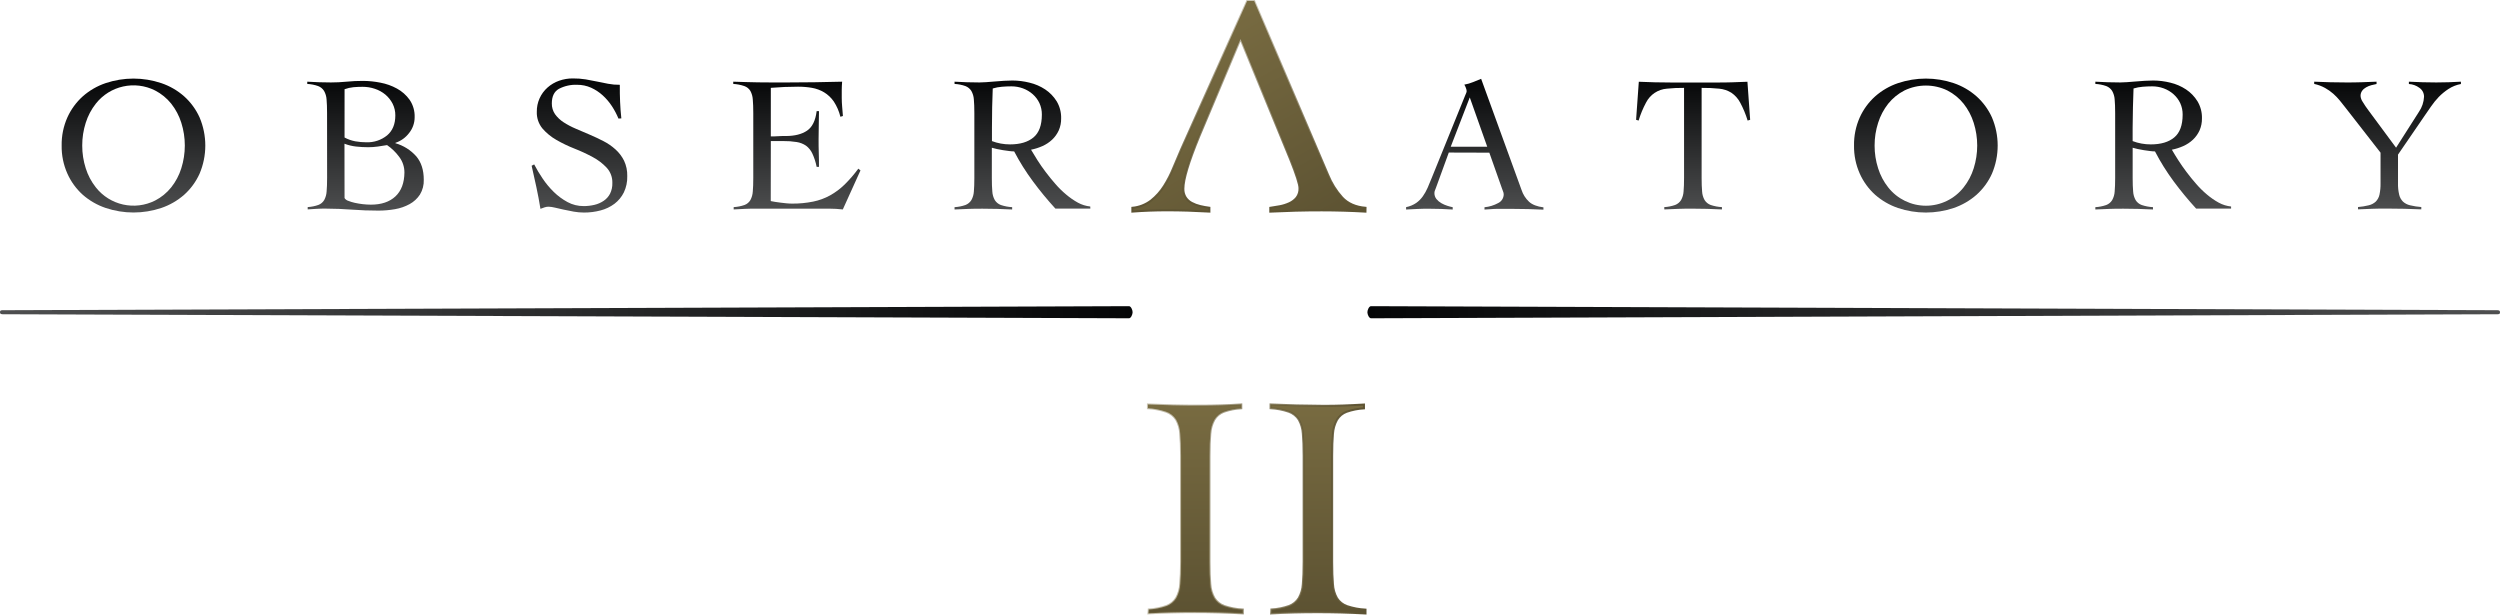
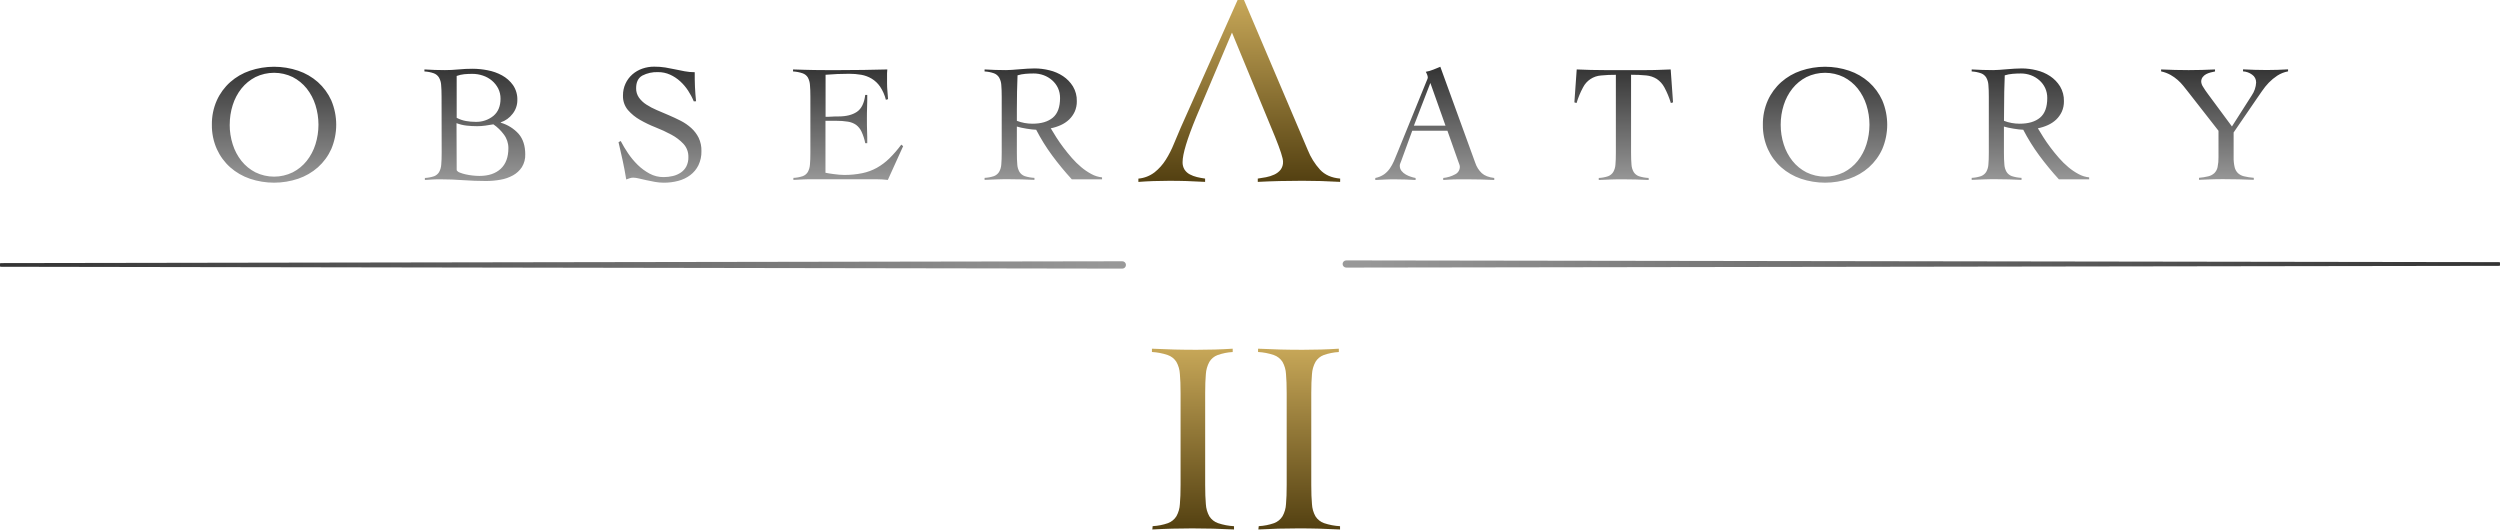
- <svg xmlns="http://www.w3.org/2000/svg" xmlns:xlink="http://www.w3.org/1999/xlink" viewBox="0 0 1238.29 304.34">
+ <svg xmlns="http://www.w3.org/2000/svg" xmlns:xlink="http://www.w3.org/1999/xlink" viewBox="244.5 414.5 1431 303.16">
+   <defs />
  <defs>
-     <style>.cls-1{fill:url(#linear-gradient);}.cls-2{fill:url(#linear-gradient-2);}.cls-3{fill:url(#linear-gradient-3);}.cls-4{fill:url(#linear-gradient-4);}.cls-5{fill:url(#linear-gradient-5);}.cls-6{fill:url(#linear-gradient-6);}.cls-7{fill:url(#linear-gradient-7);}.cls-8{fill:url(#linear-gradient-8);}.cls-9{fill:url(#linear-gradient-9);}.cls-10{fill:url(#linear-gradient-10);}.cls-11{fill:url(#linear-gradient-11);}.cls-12{fill:url(#linear-gradient-12);}.cls-13{fill:url(#linear-gradient-13);}.cls-14,.cls-17,.cls-18{fill:none;stroke-miterlimit:10;}.cls-14{stroke:url(#linear-gradient-14);}.cls-15{fill:url(#linear-gradient-15);}.cls-16{fill:url(#linear-gradient-16);}.cls-17{stroke:url(#linear-gradient-17);}.cls-18{stroke:url(#linear-gradient-18);}</style>
-     <linearGradient id="linear-gradient" x1="677.29" y1="100.01" x2="1238.29" y2="100.01" gradientTransform="matrix(1, 0, 0, -1, 0, 254.66)" gradientUnits="userSpaceOnUse">
-       <stop offset="0" stop-color="#050607" />
-       <stop offset="1" stop-color="#4e4f50" />
+     <linearGradient id="FINAL" x1="960" x2="960" y1="519.07" y2="452.71" gradientUnits="userSpaceOnUse">
+       <stop offset="0" stop-color="#999" />
+       <stop offset="1" stop-color="#333" />
    </linearGradient>
-     <linearGradient id="linear-gradient-2" x1="66.12" y1="215.74" x2="66.12" y2="149.38" xlink:href="#linear-gradient" />
-     <linearGradient id="linear-gradient-3" x1="181.06" y1="215.74" x2="181.06" y2="149.38" xlink:href="#linear-gradient" />
-     <linearGradient id="linear-gradient-4" x1="287.03" y1="215.79" x2="287.03" y2="149.38" xlink:href="#linear-gradient" />
-     <linearGradient id="linear-gradient-5" x1="394.7" y1="215.74" x2="394.7" y2="149.38" xlink:href="#linear-gradient" />
-     <linearGradient id="linear-gradient-6" x1="506.43" y1="215.74" x2="506.43" y2="149.38" xlink:href="#linear-gradient" />
-     <linearGradient id="linear-gradient-7" x1="730.48" y1="215.69" x2="730.48" y2="149.33" xlink:href="#linear-gradient" />
-     <linearGradient id="linear-gradient-8" x1="838.63" y1="215.74" x2="838.63" y2="149.38" xlink:href="#linear-gradient" />
-     <linearGradient id="linear-gradient-9" x1="953.91" y1="215.74" x2="953.91" y2="149.38" xlink:href="#linear-gradient" />
-     <linearGradient id="linear-gradient-10" x1="1071.48" y1="215.74" x2="1071.48" y2="149.38" xlink:href="#linear-gradient" />
-     <linearGradient id="linear-gradient-11" x1="1182.6" y1="215.74" x2="1182.6" y2="149.38" xlink:href="#linear-gradient" />
-     <linearGradient id="linear-gradient-12" y1="100.01" x2="561" y2="100.01" gradientTransform="matrix(1, 0, 0, -1, 0, 254.66)" gradientUnits="userSpaceOnUse">
-       <stop offset="0" stop-color="#4e4f50" />
-       <stop offset="1" stop-color="#050607" />
+     <linearGradient id="New_Gradient_Swatch_6" x1="953.85" x2="953.85" y1="414.28" y2="518.61" gradientUnits="userSpaceOnUse">
+       <stop offset="0" stop-color="#c7a758" />
+       <stop offset="1" stop-color="#534011" />
    </linearGradient>
-     <linearGradient id="linear-gradient-13" x1="575.14" y1="229.56" x2="634.96" y2="125.95" gradientTransform="matrix(1, 0, 0, -1, 0, 254.66)" gradientUnits="userSpaceOnUse">
-       <stop offset="0" stop-color="#786b41" />
-       <stop offset="1" stop-color="#5c5232" />
+     <linearGradient id="New_Gradient_Swatch_6-2" x1="957.81" x2="957.81" y1="614.09" y2="717.55" xlink:href="#New_Gradient_Swatch_6" />
+     <linearGradient id="New_Gradient_Swatch_5" x1="1013" x2="1676" y1="565.64" y2="565.64" xlink:href="#FINAL" />
+     <linearGradient id="linear-gradient" x1="244" x2="889" y1="566.15" y2="566.15" gradientUnits="userSpaceOnUse">
+       <stop offset="0" stop-color="#333" />
+       <stop offset="1" stop-color="#999" />
    </linearGradient>
-     <linearGradient id="linear-gradient-14" x1="618.62" y1="254.16" x2="618.62" y2="149.84" gradientTransform="matrix(1, 0, 0, -1, 0, 254.66)" gradientUnits="userSpaceOnUse">
-       <stop offset="0" stop-color="#786b41" stop-opacity="0.4" />
-       <stop offset="1" stop-color="#5c5232" />
-     </linearGradient>
-     <linearGradient id="linear-gradient-15" x1="592.17" y1="54.33" x2="592.17" y2="-49.15" xlink:href="#linear-gradient-13" />
-     <linearGradient id="linear-gradient-16" x1="652.81" y1="54.33" x2="652.81" y2="-49.15" xlink:href="#linear-gradient-13" />
-     <linearGradient id="linear-gradient-17" x1="568.71" y1="2.59" x2="676.42" y2="2.59" xlink:href="#linear-gradient-14" />
-     <linearGradient id="linear-gradient-18" x1="568.71" y1="2.59" x2="676.42" y2="2.59" xlink:href="#linear-gradient-14" />
+     <style>
+       .cls-1{fill:url(#FINAL)}.cls-3{fill:url(#New_Gradient_Swatch_6-2)}
+     </style>
  </defs>
  <g id="Layer_2" data-name="Layer 2">
-     <g id="Layer_1-2" data-name="Layer 1">
-       <g id="Layer_2-2" data-name="Layer 2">
-         <path class="cls-1" d="M1236.49,155.65l-557.39,2c-1,0-1.81-1.89-1.81-3h0c0-1.1.81-3,1.81-3l557.19,2c1,0,2-.1,2,1h0C1238.33,155.76,1237.48,155.65,1236.49,155.65Z" />
-         <path class="cls-2" d="M30.54,72.1a32.86,32.86,0,0,1,2.84-13.95A31.36,31.36,0,0,1,41,47.72a33.19,33.19,0,0,1,11.3-6.54,43.34,43.34,0,0,1,27.61,0,33.19,33.19,0,0,1,11.3,6.54,31.36,31.36,0,0,1,7.64,10.43,35.63,35.63,0,0,1,0,27.89,31.26,31.26,0,0,1-7.64,10.44A33.52,33.52,0,0,1,79.93,103a43.34,43.34,0,0,1-27.61,0A33.52,33.52,0,0,1,41,96.48,31.26,31.26,0,0,1,33.38,86,32.78,32.78,0,0,1,30.54,72.1Zm10.19,0a36.58,36.58,0,0,0,1.73,11.23,29.31,29.31,0,0,0,5,9.47,23.75,23.75,0,0,0,29.35,6.54,24.59,24.59,0,0,0,8-6.54,29.12,29.12,0,0,0,5-9.47,37.39,37.39,0,0,0,0-22.5,29.46,29.46,0,0,0-5-9.48,24.83,24.83,0,0,0-8-6.54,23.75,23.75,0,0,0-29.35,6.54,29.66,29.66,0,0,0-5,9.48A36.83,36.83,0,0,0,40.73,72.1Z" />
-         <path class="cls-3" d="M162,56c0-2.7-.08-4.92-.24-6.69a9.78,9.78,0,0,0-1.25-4.28,5.9,5.9,0,0,0-2.93-2.4,19.45,19.45,0,0,0-5.39-1.06V40.46c2,.13,3.94.22,5.87.28s3.88.1,5.86.1c2.57,0,5.13-.13,7.7-.38a81.61,81.61,0,0,1,8.27-.39,45,45,0,0,1,8.51.87,27.66,27.66,0,0,1,8.22,2.93,18.75,18.75,0,0,1,6.25,5.53,14.42,14.42,0,0,1,2.51,8.66,12.4,12.4,0,0,1-2.75,7.83,14,14,0,0,1-6.78,4.86v.19a21.8,21.8,0,0,1,10.34,6.5c2.47,2.91,3.71,6.78,3.71,11.58A13.24,13.24,0,0,1,208,96.38a14.31,14.31,0,0,1-5.1,4.71,23.08,23.08,0,0,1-7.21,2.51,47.78,47.78,0,0,1-8.27.72q-6.63,0-13-.48t-13.07-.51c-1.48,0-3,0-4.47.1s-3,.16-4.48.29v-1.15a19.57,19.57,0,0,0,5.29-1.06,5.66,5.66,0,0,0,2.89-2.41,10.17,10.17,0,0,0,1.2-4.28q.24-2.64.24-6.68Zm8.66,12.11A18.35,18.35,0,0,0,176,70a31.44,31.44,0,0,0,5.48.48,15.46,15.46,0,0,0,10.24-3.41q4.08-3.42,4.09-9.86a12.58,12.58,0,0,0-1.35-5.87,14.57,14.57,0,0,0-3.56-4.47A15.9,15.9,0,0,0,185.72,44a18.68,18.68,0,0,0-6.11-1c-1.54,0-3,.06-4.52.19a18.63,18.63,0,0,0-4.42,1Zm0,30a3.29,3.29,0,0,0,1.78,1.35,20.79,20.79,0,0,0,3.26,1,37.81,37.81,0,0,0,8,.91q7.78,0,12.16-4.09t4.46-11.85a12.76,12.76,0,0,0-2.6-7.75,24.89,24.89,0,0,0-6-5.81l-4.62.72a33.69,33.69,0,0,1-4.71.33,54.7,54.7,0,0,1-6-.33,23.5,23.5,0,0,1-5.77-1.4Z" />
-         <path class="cls-4" d="M306.33,58.73a36.36,36.36,0,0,0-3.22-6.11,27.65,27.65,0,0,0-4.57-5.38,22.2,22.2,0,0,0-5.77-3.8A16.69,16.69,0,0,0,285.84,42a17.92,17.92,0,0,0-9,2q-3.51,2-3.51,7.22a9.08,9.08,0,0,0,1.59,5.34,15.64,15.64,0,0,0,4.23,4,38.62,38.62,0,0,0,6,3.17L292,66.66c2.34,1,4.63,2.07,6.87,3.23a27.38,27.38,0,0,1,6,4.13,18.81,18.81,0,0,1,4.24,5.58,16.91,16.91,0,0,1,1.58,7.6A17.65,17.65,0,0,1,309,95.32a16,16,0,0,1-4.66,5.63,19.79,19.79,0,0,1-6.83,3.27,31.54,31.54,0,0,1-8.32,1.06,29.89,29.89,0,0,1-5-.45c-1.73-.3-3.4-.63-5-1l-4.38-1a15,15,0,0,0-3.12-.45,6.18,6.18,0,0,0-2,.34c-.65.22-1.32.47-2,.72q-.87-5.46-2-10.68T263.33,82.1l1.25-.67a70.75,70.75,0,0,0,4.19,7,41.9,41.9,0,0,0,5.53,6.65,30.47,30.47,0,0,0,6.78,5,16.54,16.54,0,0,0,8,2,22.66,22.66,0,0,0,5.38-.62,13.73,13.73,0,0,0,4.57-2,9.58,9.58,0,0,0,3.13-3.5,11.18,11.18,0,0,0,1.15-5.33,10.71,10.71,0,0,0-2.79-7.54,26.6,26.6,0,0,0-6.92-5.28,80.69,80.69,0,0,0-9-4.18,67,67,0,0,1-9-4.32,26.43,26.43,0,0,1-6.92-5.67,12.29,12.29,0,0,1-2.79-8.26,15.76,15.76,0,0,1,5.34-12.05A17.22,17.22,0,0,1,276.9,40a20.16,20.16,0,0,1,6.88-1.15,38,38,0,0,1,6.39.48c1.89.32,3.74.67,5.53,1.06s3.69.75,5.49,1.1A29.36,29.36,0,0,0,307,42c0,2.89,0,5.69.14,8.42s.3,5.46.62,8.22Z" />
-         <path class="cls-5" d="M381.77,99.6c.58.13,1.28.26,2.11.39s1.74.26,2.7.38,2,.24,3,.34,2,.14,2.89.14a50.46,50.46,0,0,0,10.33-1,29.18,29.18,0,0,0,8.37-3.08,34,34,0,0,0,7.16-5.34,66.43,66.43,0,0,0,6.82-7.89l1.06.87-8.75,19.33c-1.09-.13-2.21-.23-3.37-.29s-2.27-.1-3.36-.1H374.56c-1.86,0-3.72,0-5.58.1s-3.72.16-5.58.29v-1.15a19.82,19.82,0,0,0,5.39-1.06,5.63,5.63,0,0,0,2.88-2.41,10.17,10.17,0,0,0,1.2-4.28q.24-2.64.24-6.68V56c0-2.7-.08-4.92-.24-6.69a10.17,10.17,0,0,0-1.2-4.28,5.61,5.61,0,0,0-3-2.4,20.46,20.46,0,0,0-5.48-1.06V40.46l6.2.19c2,.06,4,.11,6.06.14s4.29.05,6.64.05H390q6.74,0,13.46-.1t13.66-.28c-.06.7-.11,1.41-.14,2.11s-.05,1.38-.05,2v3.85c0,1.41.06,2.84.19,4.28s.26,3,.39,4.76l-1.25.38A24.29,24.29,0,0,0,413,50.29a15.74,15.74,0,0,0-4.81-4.56,17.67,17.67,0,0,0-6-2.22,40.25,40.25,0,0,0-6.93-.57q-6.72,0-13.46.57V67.56c1.28,0,2.52,0,3.7-.1s2.42-.09,3.7-.09q6.64,0,10.54-2.65t4.76-9.66h1.15q0,3.45-.1,6.92c-.06,2.31-.09,4.58-.09,6.83s0,4.61.09,6.92.1,4.62.1,6.93h-1.15a28.8,28.8,0,0,0-2.12-6.59,10.17,10.17,0,0,0-3.13-3.9,11.26,11.26,0,0,0-4.66-1.82,38.9,38.9,0,0,0-6.64-.48h-6.15Z" />
-         <path class="cls-6" d="M540.07,103.33H522.76a165.71,165.71,0,0,1-11.2-13.6A111.39,111.39,0,0,1,502.33,75a20.05,20.05,0,0,1-2.45-.19l-3.08-.43c-1.08-.16-2.08-.35-3.07-.58s-1.82-.43-2.46-.62v15c0,2.67.08,4.89.24,6.68a9.78,9.78,0,0,0,1.25,4.28,6,6,0,0,0,3,2.41,21.19,21.19,0,0,0,5.58,1.06v1.15c-2.44-.13-4.87-.23-7.31-.29s-4.87-.1-7.31-.1-4.71,0-7,.1-4.61.16-6.92.29v-1.15a19.83,19.83,0,0,0,5.38-1.06,6,6,0,0,0,2.94-2.41,9.78,9.78,0,0,0,1.25-4.28q.24-2.64.24-6.68V56c0-2.7-.08-4.92-.24-6.69a9.78,9.78,0,0,0-1.25-4.28,6,6,0,0,0-2.94-2.4,19.38,19.38,0,0,0-5.38-1.06V40.46q3.07.2,6.15.28t6.16.1c.89,0,2-.05,3.36-.14s2.78-.21,4.28-.34,3-.24,4.57-.34,2.92-.14,4.14-.14a35.52,35.52,0,0,1,8.46,1.06,24.2,24.2,0,0,1,7.79,3.36,19.28,19.28,0,0,1,5.68,5.87,15.72,15.72,0,0,1,2.21,8.46,14.09,14.09,0,0,1-1.2,6,14.78,14.78,0,0,1-3.23,4.52,17.06,17.06,0,0,1-4.76,3.17,26.12,26.12,0,0,1-5.72,1.83q1.35,2.31,3.17,5.19c1.21,1.92,2.58,3.88,4.09,5.87s3.11,4,4.81,5.91a45.64,45.64,0,0,0,5.39,5.29,35.19,35.19,0,0,0,5.81,4,16.21,16.21,0,0,0,6.06,1.87ZM491.33,69.89a25.1,25.1,0,0,0,8.95,1.63q7.5,0,11.63-3.46t4.14-11.25a13.31,13.31,0,0,0-1.2-5.73,13.58,13.58,0,0,0-3.32-4.42,15.18,15.18,0,0,0-4.86-2.89,16.41,16.41,0,0,0-5.72-1c-1.6,0-3.17.07-4.71.2a21.1,21.1,0,0,0-4.52.86q-.2,4.62-.29,9.33t-.1,10.17Z" />
-         <path class="cls-7" d="M717.61,75.56,711.26,93c-.19.51-.37,1-.52,1.34a3.14,3.14,0,0,0-.25,1.25,4.64,4.64,0,0,0,1,3,8.72,8.72,0,0,0,2.46,2.06,15,15,0,0,0,3,1.3,21.14,21.14,0,0,0,2.6.68v1.15c-1.93-.13-3.85-.23-5.78-.29s-3.88-.1-5.86-.1-3.8,0-5.63.1-3.77.16-5.82.29V102.6a13.75,13.75,0,0,0,5-2.07,13.56,13.56,0,0,0,3.31-3.32A23.68,23.68,0,0,0,707.13,93c.67-1.54,1.33-3.14,2-4.81l16.56-40.84c.19-.44.37-.86.53-1.25a2.73,2.73,0,0,0,.24-1,4.79,4.79,0,0,0-.34-1.45,9.09,9.09,0,0,0-.81-1.73,21,21,0,0,0,4.32-1.25c1.22-.51,2.57-1.06,4-1.63l20,55a14,14,0,0,0,3.75,5.91c1.6,1.45,4,2.36,7.11,2.75v1.15c-2.56-.13-5.08-.23-7.54-.29s-5.05-.1-7.75-.1h-4.52c-1.28,0-2.43,0-3.46,0s-2,.08-2.93.15l-3,.19v-1.15a17.6,17.6,0,0,0,6.78-2.07,4.8,4.8,0,0,0,2.74-4.28,3.72,3.72,0,0,0-.34-1.54,12.43,12.43,0,0,1-.53-1.44l-6.25-17.7ZM728,48.25l-9.43,24.43h18.08Z" />
-         <path class="cls-8" d="M824.33,102.59a19.83,19.83,0,0,0,5.38-1.06,6,6,0,0,0,2.94-2.41,9.78,9.78,0,0,0,1.25-4.28q.24-2.64.24-6.68V43.53a75.63,75.63,0,0,0-8.51.39,12.64,12.64,0,0,0-10.3,6.86,48.13,48.13,0,0,0-3.7,8.94l-1.25-.38,1.35-18.85c2.67.13,5.33.22,8,.28s5.33.09,8,.1h22.6c2.57,0,5.11,0,7.6-.1s5-.16,7.6-.28l1.35,18.85-1.25.38a48.17,48.17,0,0,0-3.71-8.94,13.6,13.6,0,0,0-4.37-4.86,13.92,13.92,0,0,0-6-2,79.1,79.1,0,0,0-8.71-.39V88.16c0,2.67.08,4.89.24,6.68a9.78,9.78,0,0,0,1.25,4.28,6,6,0,0,0,3,2.41,21.19,21.19,0,0,0,5.58,1.06v1.15c-2.44-.13-4.87-.23-7.31-.29s-4.87-.1-7.31-.1-4.71,0-7,.1-4.61.16-6.92.29Z" />
-         <path class="cls-9" d="M918.33,72.1a33,33,0,0,1,2.84-13.95,31.36,31.36,0,0,1,7.64-10.43,33.19,33.19,0,0,1,11.3-6.54,43.34,43.34,0,0,1,27.61,0A33.19,33.19,0,0,1,979,47.72a31.36,31.36,0,0,1,7.64,10.43,35.63,35.63,0,0,1,0,27.89A31.26,31.26,0,0,1,979,96.48a33.52,33.52,0,0,1-11.3,6.54,43.34,43.34,0,0,1-27.61,0,33.52,33.52,0,0,1-11.3-6.54A31.26,31.26,0,0,1,921.17,86,32.93,32.93,0,0,1,918.33,72.1Zm10.19,0a36.41,36.41,0,0,0,1.74,11.25,29.12,29.12,0,0,0,5,9.47,23.75,23.75,0,0,0,37.35,0,29.12,29.12,0,0,0,5-9.47,37.39,37.39,0,0,0,0-22.5,29.46,29.46,0,0,0-5-9.48,24.83,24.83,0,0,0-8-6.54,24.46,24.46,0,0,0-21.35,0,24.83,24.83,0,0,0-8,6.54,29.46,29.46,0,0,0-5,9.48A36.41,36.41,0,0,0,928.52,72.1Z" />
-         <path class="cls-10" d="M1105.1,103.33h-17.31a167.9,167.9,0,0,1-11.21-13.6A109.61,109.61,0,0,1,1067.4,75a18.25,18.25,0,0,1-2.45-.19l-3.08-.43c-1.08-.16-2.08-.35-3.08-.58s-1.81-.43-2.45-.62v15c0,2.67.08,4.89.24,6.68a9.78,9.78,0,0,0,1.25,4.28,5.85,5.85,0,0,0,3,2.41,21.26,21.26,0,0,0,5.58,1.06v1.15c-2.44-.13-4.87-.23-7.31-.29s-4.87-.1-7.31-.1-4.71,0-7,.1-4.62.16-6.93.29v-1.15a19.82,19.82,0,0,0,5.39-1.06,5.89,5.89,0,0,0,2.93-2.41,9.78,9.78,0,0,0,1.25-4.28q.24-2.64.24-6.68V56c0-2.7-.08-4.92-.24-6.69a9.78,9.78,0,0,0-1.25-4.28,5.9,5.9,0,0,0-2.93-2.4,19.45,19.45,0,0,0-5.39-1.06V40.46q3.09.2,6.16.28t6.16.1c.89,0,2-.05,3.36-.14s2.77-.21,4.28-.34,3-.24,4.57-.34,2.92-.14,4.14-.14a35.52,35.52,0,0,1,8.46,1.06,24.2,24.2,0,0,1,7.79,3.36,19,19,0,0,1,5.67,5.87,15.63,15.63,0,0,1,2.21,8.46,14.24,14.24,0,0,1-1.2,6,14.75,14.75,0,0,1-3.22,4.52,17.06,17.06,0,0,1-4.76,3.17,26.12,26.12,0,0,1-5.72,1.83c.89,1.54,1.94,3.27,3.17,5.19s2.59,3.88,4.09,5.87,3.12,4,4.81,5.91a46.33,46.33,0,0,0,5.38,5.29,34.86,34.86,0,0,0,5.82,4,16.21,16.21,0,0,0,6.06,1.87Zm-48.77-33.44a25.19,25.19,0,0,0,9,1.63q7.5,0,11.63-3.46t4.14-11.25a13.31,13.31,0,0,0-1.2-5.73,13.87,13.87,0,0,0-3.32-4.42,15.18,15.18,0,0,0-4.86-2.89,16.41,16.41,0,0,0-5.72-1c-1.61,0-3.18.07-4.71.2a21.1,21.1,0,0,0-4.52.86q-.19,4.62-.29,9.33t-.15,10.17Z" />
-         <path class="cls-11" d="M1146.26,40.46c2.7.13,5.32.22,7.89.28s5.19.1,7.89.1c2.5,0,5,0,7.55-.1s5-.15,7.55-.28v1.15a24.74,24.74,0,0,0-2.55.58,11.1,11.1,0,0,0-2.6,1.06,6,6,0,0,0-2,1.73,4.29,4.29,0,0,0-.77,2.59,6,6,0,0,0,1,2.79,49.05,49.05,0,0,0,2.93,4.33l13.66,18.47,11.35-17.8a14.34,14.34,0,0,0,2.5-7.4,5.25,5.25,0,0,0-2.31-4.47,9.64,9.64,0,0,0-5.19-1.88V40.46q3.36.2,6.78.28t6.78.1q3.08,0,6.11-.1c2-.06,4-.15,6.1-.28v1.15a16.94,16.94,0,0,0-6.15,2.45,28.66,28.66,0,0,0-4.86,4,37.44,37.44,0,0,0-3.85,4.76c-1.12,1.67-2.16,3.17-3.12,4.52l-13.18,19.24V90.72a22.46,22.46,0,0,0,.58,5.72,7.13,7.13,0,0,0,1.87,3.41,7.71,7.71,0,0,0,3.51,1.83,35,35,0,0,0,5.58.87v1.15c-2.88-.13-5.74-.23-8.56-.29s-5.67-.1-8.56-.1c-2.37,0-4.74,0-7.11.1s-4.75.16-7.12.29v-1.15a34.36,34.36,0,0,0,5.34-.87,7.69,7.69,0,0,0,3.46-1.83,7,7,0,0,0,1.83-3.41,25,25,0,0,0,.53-5.72V75.62l-17.37-22.29q-1.35-1.72-2.79-3.51a29.21,29.21,0,0,0-3.22-3.36,23.26,23.26,0,0,0-4.09-2.89,19.56,19.56,0,0,0-5.39-2Z" />
-         <path class="cls-12" d="M1.8,153.65l557.4-2c1,0,1.8,1.9,1.8,3h0c0,1.11-.81,3-1.8,3L2,155.65c-1,0-2,.11-2-1H0C0,153.55.81,153.65,1.8,153.65Z" />
-         <path class="cls-13" d="M676.33,104.82c-3.66-.21-7.28-.37-10.84-.47s-7.17-.16-10.84-.16q-6.6,0-12.88.16t-12.57.47v-1.89q2.2-.32,4.71-.78a20.11,20.11,0,0,0,4.72-1.5,10,10,0,0,0,3.61-2.75,7.23,7.23,0,0,0,1.41-4.71q0-2.82-4.55-14.14L614.44,19.33,594,67.56q-7.86,19-7.86,25.93a7.8,7.8,0,0,0,1.1,4.24,8,8,0,0,0,3,2.75,17.13,17.13,0,0,0,4.16,1.57c1.52.36,3.06.65,4.63.86v1.89q-5.34-.31-10.6-.47T578,104.17q-4.39,0-8.64.16c-2.83.11-5.66.26-8.48.47v-1.87a17.92,17.92,0,0,0,9.27-3.61,28.67,28.67,0,0,0,6.44-7.23A57.34,57.34,0,0,0,581.22,83q2-4.87,3.85-9.11L617.75.5h3.46l36.6,86.09a38.11,38.11,0,0,0,7,11.24q4.17,4.47,11.55,5.1Z" />
-         <path class="cls-14" d="M676.33,104.82c-3.66-.21-7.28-.37-10.84-.47s-7.17-.16-10.84-.16q-6.6,0-12.88.16t-12.57.47v-1.89q2.2-.32,4.71-.78a20.11,20.11,0,0,0,4.72-1.5,10,10,0,0,0,3.61-2.75,7.23,7.23,0,0,0,1.41-4.71q0-2.82-4.55-14.14L614.44,19.33,594,67.56q-7.86,19-7.86,25.93a7.8,7.8,0,0,0,1.1,4.24,8,8,0,0,0,3,2.75,17.13,17.13,0,0,0,4.16,1.57c1.52.36,3.06.65,4.63.86v1.89q-5.34-.31-10.6-.47T578,104.17q-4.39,0-8.64.16c-2.83.11-5.66.26-8.48.47v-1.87a17.92,17.92,0,0,0,9.27-3.61,28.67,28.67,0,0,0,6.44-7.23A57.34,57.34,0,0,0,581.22,83q2-4.87,3.85-9.11L617.75.5h3.46l36.6,86.09a38.11,38.11,0,0,0,7,11.24q4.17,4.47,11.55,5.1Z" />
-         <path class="cls-15" d="M569,301.88a31.88,31.88,0,0,0,8.8-1.73,9.71,9.71,0,0,0,4.8-3.93,15.93,15.93,0,0,0,2-7c.26-2.88.4-6.52.4-10.93V225.78c0-4.41-.14-8.05-.4-10.93a15.93,15.93,0,0,0-2-7,9.63,9.63,0,0,0-5-3.93,34.14,34.14,0,0,0-9-1.73v-1.86q6.62.31,12.82.47t12.81.15q5.19,0,10.38-.15c3.46-.11,6.86-.26,10.22-.47v1.88a31.57,31.57,0,0,0-8.65,1.73,9.27,9.27,0,0,0-4.71,3.93,16.86,16.86,0,0,0-2,7q-.39,4.32-.39,10.93v52.53c0,4.41.13,8.06.39,10.93a15.82,15.82,0,0,0,2.05,7,9.63,9.63,0,0,0,4.95,3.93,34.21,34.21,0,0,0,9.12,1.73v1.89c-4-.22-8-.37-11.95-.48s-8-.15-12-.15-7.71.05-11.48.15-7.55.26-11.32.48Z" />
-         <path class="cls-16" d="M629.72,301.88a32,32,0,0,0,8.81-1.73,9.68,9.68,0,0,0,4.79-3.93,16.07,16.07,0,0,0,2-7c.25-2.88.39-6.52.39-10.93V225.78c0-4.41-.14-8.05-.39-10.93a16.24,16.24,0,0,0-2-7,9.64,9.64,0,0,0-5-3.93,34.14,34.14,0,0,0-9-1.73v-1.86q6.6.31,12.81.47T655,201c3.45,0,6.9,0,10.37-.15s6.87-.26,10.22-.47v1.88a31.57,31.57,0,0,0-8.65,1.73,9.27,9.27,0,0,0-4.71,3.93,16.86,16.86,0,0,0-2,7q-.39,4.32-.39,10.93v52.53c0,4.41.13,8.06.39,10.93a15.93,15.93,0,0,0,2,7,9.64,9.64,0,0,0,5,3.93,34.21,34.21,0,0,0,9.12,1.73v1.89c-4-.22-8-.37-12-.48s-8-.15-11.95-.15-7.71.05-11.48.15-7.55.26-11.32.48Z" />
-         <path class="cls-17" d="M569,301.88a31.88,31.88,0,0,0,8.8-1.73,9.71,9.71,0,0,0,4.8-3.93,15.93,15.93,0,0,0,2-7c.26-2.88.4-6.52.4-10.93V225.78c0-4.41-.14-8.05-.4-10.93a15.93,15.93,0,0,0-2-7,9.63,9.63,0,0,0-5-3.93,34.14,34.14,0,0,0-9-1.73v-1.86q6.62.31,12.82.47t12.81.15q5.19,0,10.38-.15c3.46-.11,6.86-.26,10.22-.47v1.88a31.57,31.57,0,0,0-8.65,1.73,9.27,9.27,0,0,0-4.71,3.93,16.86,16.86,0,0,0-2,7q-.39,4.32-.39,10.93v52.53c0,4.41.13,8.06.39,10.93a15.82,15.82,0,0,0,2.05,7,9.63,9.63,0,0,0,4.95,3.93,34.21,34.21,0,0,0,9.12,1.73v1.89c-4-.22-8-.37-11.95-.48s-8-.15-12-.15-7.71.05-11.48.15-7.55.26-11.32.48Z" />
-         <path class="cls-18" d="M629.72,301.88a32,32,0,0,0,8.81-1.73,9.68,9.68,0,0,0,4.79-3.93,16.07,16.07,0,0,0,2-7c.25-2.88.39-6.52.39-10.93V225.78c0-4.41-.14-8.05-.39-10.93a16.24,16.24,0,0,0-2-7,9.64,9.64,0,0,0-5-3.93,34.14,34.14,0,0,0-9-1.73v-1.86q6.6.31,12.81.47T655,201c3.45,0,6.9,0,10.37-.15s6.87-.26,10.22-.47v1.88a31.57,31.57,0,0,0-8.65,1.73,9.27,9.27,0,0,0-4.71,3.93,16.86,16.86,0,0,0-2,7q-.39,4.32-.39,10.93v52.53c0,4.41.13,8.06.39,10.93a15.93,15.93,0,0,0,2,7,9.64,9.64,0,0,0,5,3.93,34.21,34.21,0,0,0,9.12,1.73v1.89c-4-.22-8-.37-12-.48s-8-.15-11.95-.15-7.71.05-11.48.15-7.55.26-11.32.48Z" />
-       </g>
-     </g>
+     <path d="M365.78 485.89a33 33 0 012.84-13.95 31.25 31.25 0 017.65-10.43 32.91 32.91 0 0111.3-6.54 43.26 43.26 0 0127.6 0 33 33 0 0111.3 6.54 31.39 31.39 0 017.65 10.43 35.77 35.77 0 010 27.89 31.33 31.33 0 01-7.65 10.44 33.33 33.33 0 01-11.3 6.54 43.26 43.26 0 01-27.6 0 33.24 33.24 0 01-11.3-6.54 31.19 31.19 0 01-7.65-10.44 32.94 32.94 0 01-2.84-13.94zm10.2 0a36.35 36.35 0 001.73 11.25 29.26 29.26 0 005 9.47 24.59 24.59 0 008 6.54 24.39 24.39 0 0021.35 0 24.63 24.63 0 008-6.54 29.45 29.45 0 005-9.47 37.48 37.48 0 000-22.51 29.56 29.56 0 00-5-9.47 24.88 24.88 0 00-8-6.54 24.48 24.48 0 00-21.35 0 24.85 24.85 0 00-8 6.54 29.36 29.36 0 00-5 9.47 36.46 36.46 0 00-1.71 11.26zM497.25 469.83c0-2.7-.08-4.92-.24-6.69a9.71 9.71 0 00-1.25-4.28 5.88 5.88 0 00-2.93-2.4 19 19 0 00-5.39-1.06v-1.15c2 .12 3.95.22 5.87.28s3.88.1 5.87.1c2.56 0 5.13-.13 7.69-.38a82.26 82.26 0 018.27-.39 44.53 44.53 0 018.51.87 27.6 27.6 0 018.23 2.93 18.86 18.86 0 016.25 5.53 14.45 14.45 0 012.5 8.66 12.45 12.45 0 01-2.74 7.83 14.12 14.12 0 01-6.78 4.86v.19a21.91 21.91 0 0110.34 6.49q3.69 4.38 3.7 11.59a13.16 13.16 0 01-1.92 7.36 14.44 14.44 0 01-5.1 4.71 22.78 22.78 0 01-7.21 2.5 46.28 46.28 0 01-8.28.73c-4.42 0-8.76-.17-13-.48s-8.61-.49-13-.49c-1.47 0-3 0-4.47.1s-3 .16-4.47.29v-1.16a19.25 19.25 0 005.29-1 5.7 5.7 0 002.88-2.41 10.24 10.24 0 001.2-4.28q.24-2.64.24-6.68zm8.66 12.11a18.39 18.39 0 005.29 1.83 31.11 31.11 0 005.48.48 15.46 15.46 0 0010.24-3.41Q531 477.42 531 471a12.66 12.66 0 00-1.34-5.87 14.75 14.75 0 00-3.56-4.47 15.81 15.81 0 00-5.15-2.88 18.47 18.47 0 00-6.11-1c-1.53 0-3 .06-4.52.19a18.43 18.43 0 00-4.42 1zm0 30a3.34 3.34 0 001.78 1.35 21.59 21.59 0 003.27 1 35.28 35.28 0 004 .67 35.92 35.92 0 004 .24q7.78 0 12.17-4.09t4.37-11.87a12.73 12.73 0 00-2.59-7.75 25.11 25.11 0 00-6-5.82c-1.54.26-3.08.5-4.61.73a33.3 33.3 0 01-4.72.33 54.25 54.25 0 01-6-.33 23.73 23.73 0 01-5.77-1.4zM641.61 472.52a35.6 35.6 0 00-3.22-6.11 27.28 27.28 0 00-4.57-5.38 22.11 22.11 0 00-5.77-3.8 16.53 16.53 0 00-6.92-1.45 18 18 0 00-9 2c-2.34 1.35-3.51 3.75-3.51 7.22a9.06 9.06 0 001.59 5.34 15.61 15.61 0 004.23 4 39.41 39.41 0 006 3.17l6.87 2.93q3.51 1.5 6.88 3.22a28.09 28.09 0 016 4.14 18.91 18.91 0 014.23 5.58A16.79 16.79 0 01646 501a17.78 17.78 0 01-1.73 8.12 16 16 0 01-4.67 5.63 19.77 19.77 0 01-6.83 3.27 31.81 31.81 0 01-8.32 1.06 29.29 29.29 0 01-5-.45c-1.73-.3-3.4-.63-5-1l-4.37-1a15 15 0 00-3.13-.45 6.16 6.16 0 00-2 .34l-2 .72q-.87-5.46-2-10.68t-2.4-10.67l1.25-.67a71.44 71.44 0 004.18 7 43.29 43.29 0 005.53 6.65 30.24 30.24 0 006.78 5 16.58 16.58 0 008 2 22.79 22.79 0 005.39-.62 13.79 13.79 0 004.57-2 9.67 9.67 0 003.12-3.5 11.2 11.2 0 001.16-5.33 10.69 10.69 0 00-2.79-7.54 26.53 26.53 0 00-6.93-5.28 79.76 79.76 0 00-9-4.18 66.29 66.29 0 01-9-4.32 26.4 26.4 0 01-6.93-5.67 12.26 12.26 0 01-2.79-8.26 15.72 15.72 0 011.45-6.81 15.91 15.91 0 013.89-5.24 17.45 17.45 0 015.67-3.31 20.24 20.24 0 016.88-1.15 38.63 38.63 0 016.4.48q2.83.48 5.53 1.06c1.86.38 3.68.75 5.48 1.1a30.1 30.1 0 005.77.53c0 2.89 0 5.69.14 8.42s.31 5.46.63 8.22zM717 513.39c.58.13 1.28.26 2.12.39s1.73.25 2.69.38 2 .24 3 .34 2 .14 2.89.14a50.53 50.53 0 0010.34-1 29.29 29.29 0 008.36-3.08 34 34 0 007.17-5.38 67.63 67.63 0 006.83-7.89l1.06.87-8.76 19.33c-1.09-.13-2.21-.23-3.36-.29s-2.28-.1-3.37-.1H709.8c-1.86 0-3.72 0-5.58.1s-3.72.16-5.58.29v-1.16a19.44 19.44 0 005.39-1 5.77 5.77 0 002.89-2.41 10.39 10.39 0 001.2-4.28q.24-2.64.24-6.68v-32.13c0-2.7-.08-4.92-.24-6.69a10.44 10.44 0 00-1.2-4.28 5.66 5.66 0 00-3-2.4 20.24 20.24 0 00-5.48-1.06v-1.15q3.27.09 6.2.19t6.06.14c2.09 0 4.3.05 6.64.05h7.94q6.72 0 13.46-.1t13.66-.28c-.07.7-.12 1.41-.15 2.11s0 1.38 0 2v3.85c0 1.41.07 2.84.2 4.28s.25 3 .38 4.76l-1.25.38a23.92 23.92 0 00-3.32-7.55 15.84 15.84 0 00-4.81-4.56 17.66 17.66 0 00-6-2.22 40.31 40.31 0 00-6.92-.57q-6.74 0-13.47.57v24.05c1.28 0 2.52 0 3.71-.1s2.42-.1 3.7-.1q6.63 0 10.53-2.64t4.76-9.67h1.16c0 2.31 0 4.62-.1 6.93s-.1 4.58-.1 6.83 0 4.61.1 6.92.1 4.62.1 6.93h-1.16a28.7 28.7 0 00-2.12-6.59 10.17 10.17 0 00-3.12-3.9 11.24 11.24 0 00-4.67-1.82 39.58 39.58 0 00-6.63-.49H717zM875.32 517.14H858a169.66 169.66 0 01-11.21-13.6 109.89 109.89 0 01-9.18-14.77 19.55 19.55 0 01-2.46-.19c-1-.13-2-.27-3.07-.43s-2.09-.35-3.08-.58-1.81-.43-2.45-.63v15q0 4 .24 6.68a9.8 9.8 0 001.25 4.28 5.9 5.9 0 003 2.41 21 21 0 005.58 1v1.16q-3.66-.19-7.31-.29c-2.44-.06-4.88-.1-7.31-.1s-4.72 0-7 .1-4.62.16-6.93.29v-1.16a19.52 19.52 0 005.39-1 6 6 0 002.93-2.41 9.8 9.8 0 001.25-4.28q.24-2.64.24-6.68v-32.11c0-2.7-.08-4.92-.24-6.69a9.84 9.84 0 00-1.25-4.28 5.88 5.88 0 00-2.93-2.4 19.1 19.1 0 00-5.39-1.06v-1.15a210.79 210.79 0 0012.31.38c.9 0 2-.05 3.37-.14s2.77-.21 4.28-.34 3-.24 4.57-.34 2.91-.14 4.13-.14a35.26 35.26 0 018.46 1.06 24.05 24.05 0 017.79 3.36 19.17 19.17 0 015.68 5.87 15.73 15.73 0 012.21 8.46 14.11 14.11 0 01-1.2 6 14.9 14.9 0 01-3.22 4.52 17.28 17.28 0 01-4.76 3.17 25.87 25.87 0 01-5.73 1.83q1.35 2.31 3.18 5.19t4.09 5.87q2.25 3 4.8 5.91a46.28 46.28 0 005.39 5.29 33.91 33.91 0 005.82 3.94 16 16 0 006.06 1.88zm-48.76-33.47a24.84 24.84 0 008.94 1.64q7.5 0 11.64-3.46t4.13-11.25a13.3 13.3 0 00-1.2-5.73 13.58 13.58 0 00-3.32-4.42 15.32 15.32 0 00-4.85-2.89 16.54 16.54 0 00-5.73-1c-1.6 0-3.17.07-4.71.2a21.74 21.74 0 00-4.52.86c-.13 3.08-.22 6.19-.29 9.33s-.09 6.54-.09 10.2zM1052.86 489.35l-6.35 17.41c-.19.51-.37 1-.53 1.34a3.27 3.27 0 00-.24 1.25 4.64 4.64 0 001 3 8.43 8.43 0 002.45 2.06 15 15 0 003 1.3 20.92 20.92 0 002.6.67v1.16c-1.92-.13-3.85-.23-5.77-.29s-3.88-.1-5.87-.1-3.8 0-5.62.1-3.77.16-5.82.29v-1.16a13.58 13.58 0 005-2.06A13.77 13.77 0 001040 511a24.58 24.58 0 002.36-4.23q1-2.31 2-4.81l16.64-40.88c.19-.44.36-.86.52-1.25a2.75 2.75 0 00.25-1.05 5.09 5.09 0 00-.34-1.45 9.22 9.22 0 00-.82-1.73 21.34 21.34 0 004.33-1.25c1.22-.51 2.56-1.06 4-1.63l20 55a14.27 14.27 0 003.75 5.91q2.41 2.18 7.12 2.74v1.16c-2.57-.13-5.08-.23-7.55-.29s-5-.1-7.74-.1H1080c-1.29 0-2.44 0-3.46.05s-2 .08-2.94.15l-3 .19v-1.16a17.64 17.64 0 006.78-2.06 4.8 4.8 0 002.74-4.28 3.85 3.85 0 00-.33-1.54 10.73 10.73 0 01-.53-1.44l-6.25-17.7zm10.38-27.35l-9.42 24.42h18.08zM1159.61 516.37a19.52 19.52 0 005.39-1 6 6 0 002.93-2.41 9.8 9.8 0 001.25-4.28q.24-2.64.24-6.68v-44.68a77.1 77.1 0 00-8.51.39 12.53 12.53 0 00-10.29 6.83 47.6 47.6 0 00-3.7 8.94l-1.25-.38 1.34-18.85c2.7.12 5.36.22 8 .28s5.29.1 8 .1h22.6c2.56 0 5.1 0 7.6-.1s5-.16 7.59-.28l1.35 18.85-1.25.38a48.28 48.28 0 00-3.7-8.94 13.58 13.58 0 00-4.38-4.86 13.78 13.78 0 00-6-2 80.9 80.9 0 00-8.7-.39V502q0 4 .24 6.68a9.67 9.67 0 001.25 4.28 5.9 5.9 0 003 2.41 21 21 0 005.58 1v1.16q-3.66-.19-7.31-.29c-2.44-.06-4.88-.1-7.31-.1s-4.72 0-7 .1-4.62.16-6.93.29zM1253.57 485.89a33 33 0 012.84-13.95 31.25 31.25 0 017.65-10.43 32.91 32.91 0 0111.3-6.54 43.26 43.26 0 0127.6 0 33 33 0 0111.3 6.54 31.39 31.39 0 017.65 10.43 35.77 35.77 0 010 27.89 31.33 31.33 0 01-7.65 10.44 33.33 33.33 0 01-11.3 6.54 43.26 43.26 0 01-27.6 0 33.24 33.24 0 01-11.3-6.54 31.19 31.19 0 01-7.65-10.44 32.94 32.94 0 01-2.84-13.94zm10.2 0a36.65 36.65 0 001.73 11.25 29.26 29.26 0 005 9.47 24.59 24.59 0 008 6.54 24.39 24.39 0 0021.35 0 24.63 24.63 0 008-6.54 29.45 29.45 0 005-9.47 37.48 37.48 0 000-22.51 29.56 29.56 0 00-5-9.47 24.88 24.88 0 00-8-6.54 24.48 24.48 0 00-21.35 0 24.85 24.85 0 00-8 6.54 29.36 29.36 0 00-5 9.47 36.76 36.76 0 00-1.73 11.26zM1440.35 517.14H1423a171.68 171.68 0 01-11.2-13.6 111 111 0 01-9.19-14.77 19.55 19.55 0 01-2.45-.19c-1-.13-2-.27-3.07-.43s-2.09-.35-3.08-.58-1.82-.43-2.46-.63v15q0 4 .25 6.68a9.54 9.54 0 001.25 4.28 5.92 5.92 0 003 2.41 21.13 21.13 0 005.58 1v1.16q-3.65-.19-7.31-.29c-2.43-.06-4.87-.1-7.31-.1s-4.71 0-7 .1-4.61.16-6.92.29v-1.16a19.35 19.35 0 005.38-1 6 6 0 002.94-2.41 9.8 9.8 0 001.25-4.28q.24-2.64.24-6.68v-32.11c0-2.7-.08-4.92-.24-6.69a9.84 9.84 0 00-1.25-4.28 5.9 5.9 0 00-2.94-2.4 19 19 0 00-5.38-1.06v-1.15a210.903 210.903 0 0012.31.38c.9 0 2-.05 3.37-.14s2.77-.21 4.28-.34 3-.24 4.56-.34 2.92-.14 4.14-.14a35.26 35.26 0 018.46 1.06 24.15 24.15 0 017.79 3.36 19.17 19.17 0 015.68 5.87 15.73 15.73 0 012.21 8.46 14.11 14.11 0 01-1.2 6 14.9 14.9 0 01-3.22 4.52 17.19 17.19 0 01-4.77 3.17 25.62 25.62 0 01-5.72 1.83q1.35 2.31 3.18 5.19c1.21 1.92 2.58 3.88 4.08 5.87s3.11 4 4.81 5.91a46.28 46.28 0 005.39 5.29 33.91 33.91 0 005.82 3.94 15.85 15.85 0 006.06 1.88zm-48.77-33.47a24.93 24.93 0 009 1.64q7.5 0 11.64-3.46t4.13-11.25a13.3 13.3 0 00-1.2-5.73 13.58 13.58 0 00-3.32-4.42 15.26 15.26 0 00-4.86-2.89 16.44 16.44 0 00-5.72-1c-1.6 0-3.17.07-4.71.2a21.61 21.61 0 00-4.52.86q-.2 4.62-.29 9.33c-.06 3.14-.1 6.54-.1 10.2zM1481.51 454.25c2.69.12 5.32.22 7.88.28s5.2.1 7.89.1q3.75 0 7.55-.1c2.53-.06 5.05-.16 7.55-.28v1.15a24.92 24.92 0 00-2.55.58 11.62 11.62 0 00-2.59 1 6.06 6.06 0 00-2 1.74 4.3 4.3 0 00-.77 2.59 6 6 0 001 2.79 48.86 48.86 0 002.94 4.33l13.65 18.46 11.35-17.79a14.29 14.29 0 002.5-7.4 5.26 5.26 0 00-2.31-4.47 9.64 9.64 0 00-5.19-1.88v-1.15a257.37 257.37 0 0013.56.38q3.07 0 6.11-.1c2-.06 4.05-.16 6.11-.28v1.15a17.05 17.05 0 00-6.16 2.45 28.82 28.82 0 00-4.85 4 35.66 35.66 0 00-3.85 4.76c-1.12 1.67-2.17 3.18-3.13 4.52l-13.17 19.24v14.14a23.25 23.25 0 00.57 5.72 7.18 7.18 0 001.88 3.41 7.72 7.72 0 003.51 1.83 34.38 34.38 0 005.58.86v1.16q-4.33-.19-8.56-.29c-2.83-.06-5.68-.1-8.56-.1-2.38 0-4.75 0-7.12.1s-4.74.16-7.12.29v-1.16a32.77 32.77 0 005.34-.86 7.73 7.73 0 003.46-1.83 6.81 6.81 0 001.83-3.41 25.13 25.13 0 00.53-5.72v-15.1L1497 467.13c-.9-1.15-1.82-2.32-2.79-3.51a28.24 28.24 0 00-3.22-3.36 23.46 23.46 0 00-4.09-2.89 19.47 19.47 0 00-5.38-2z" class="cls-1" />
+     <path fill="url(#New_Gradient_Swatch_6)" d="M1011.59 518.61q-5.51-.32-10.84-.48c-3.56-.1-7.18-.15-10.84-.15q-6.6 0-12.89.15t-12.57.48v-1.89c1.47-.21 3-.47 4.72-.78a20.25 20.25 0 004.71-1.5 10 10 0 003.61-2.75 7.18 7.18 0 001.42-4.71q0-2.84-4.56-14.14l-24.67-59.7-20.42 48.23q-7.86 19-7.85 25.92a7.81 7.81 0 001.09 4.25 8.09 8.09 0 003 2.75 17.48 17.48 0 004.16 1.57c1.52.36 3.07.65 4.64.86v1.89q-5.34-.32-10.61-.48t-10.45-.13q-4.41 0-8.65.15t-8.48.48v-1.89a17.84 17.84 0 009.27-3.61 28.51 28.51 0 006.44-7.23 57.7 57.7 0 004.64-9.11q2-4.87 3.84-9.11l32.7-73.4h3.46l36.61 86.1a37.43 37.43 0 007 11.23q4.17 4.49 11.55 5.11z" />
+     <path d="M904.27 715.67a31.84 31.84 0 008.81-1.73 9.7 9.7 0 004.79-3.93 16 16 0 002-7q.39-4.32.39-10.93v-52.51q0-6.62-.39-10.93a16 16 0 00-2-7 9.63 9.63 0 00-5-3.93 34 34 0 00-9-1.73v-1.89c4.4.22 8.67.37 12.81.48s8.41.15 12.82.15q5.19 0 10.37-.15c3.46-.11 6.87-.26 10.23-.48V616a31.24 31.24 0 00-8.65 1.73 9.27 9.27 0 00-4.72 3.93 16.88 16.88 0 00-2 7q-.39 4.32-.39 10.93v52.51q0 6.61.39 10.93a16.13 16.13 0 002 7 9.63 9.63 0 005 3.93 34.47 34.47 0 009.12 1.73v1.88q-6-.31-12-.47t-11.95-.15c-3.88 0-7.7.05-11.48.15s-7.54.26-11.32.47zM965 715.67a31.84 31.84 0 008.81-1.73 9.72 9.72 0 004.8-3.93 16 16 0 002-7q.39-4.32.39-10.93v-52.51q0-6.62-.39-10.93a16 16 0 00-2-7 9.7 9.7 0 00-5-3.93 34 34 0 00-9-1.73v-1.89c4.4.22 8.67.37 12.81.48s8.42.15 12.82.15q5.19 0 10.38-.15c3.46-.11 6.86-.26 10.22-.48V616a31.32 31.32 0 00-8.65 1.73 9.27 9.27 0 00-4.72 3.93 16.73 16.73 0 00-2 7q-.4 4.32-.4 10.93v52.51q0 6.61.4 10.93a16 16 0 002 7 9.63 9.63 0 004.95 3.93 34.47 34.47 0 009.12 1.73v1.88q-6-.31-11.95-.47t-12-.15q-5.82 0-11.47.15c-3.78.11-7.55.26-11.33.47z" class="cls-3" />
+     <path fill="url(#New_Gradient_Swatch_5)" d="M1673.87 566.67l-658.74 1a2.09 2.09 0 01-2.13-2.06 2.09 2.09 0 012.13-2.06l658.74 1c1.18 0 2.13-.11 2.13 1 0 1.23-.95 1.12-2.13 1.12z" />
+     <path fill="url(#linear-gradient)" d="M246.07 565.1l640.86-1.05a2.09 2.09 0 012.07 2.1 2.1 2.1 0 01-2.07 2.11l-640.86-1.06c-1.14 0-2.07.11-2.07-1.05 0-1.15.93-1.05 2.07-1.05z" />
  </g>
</svg>
